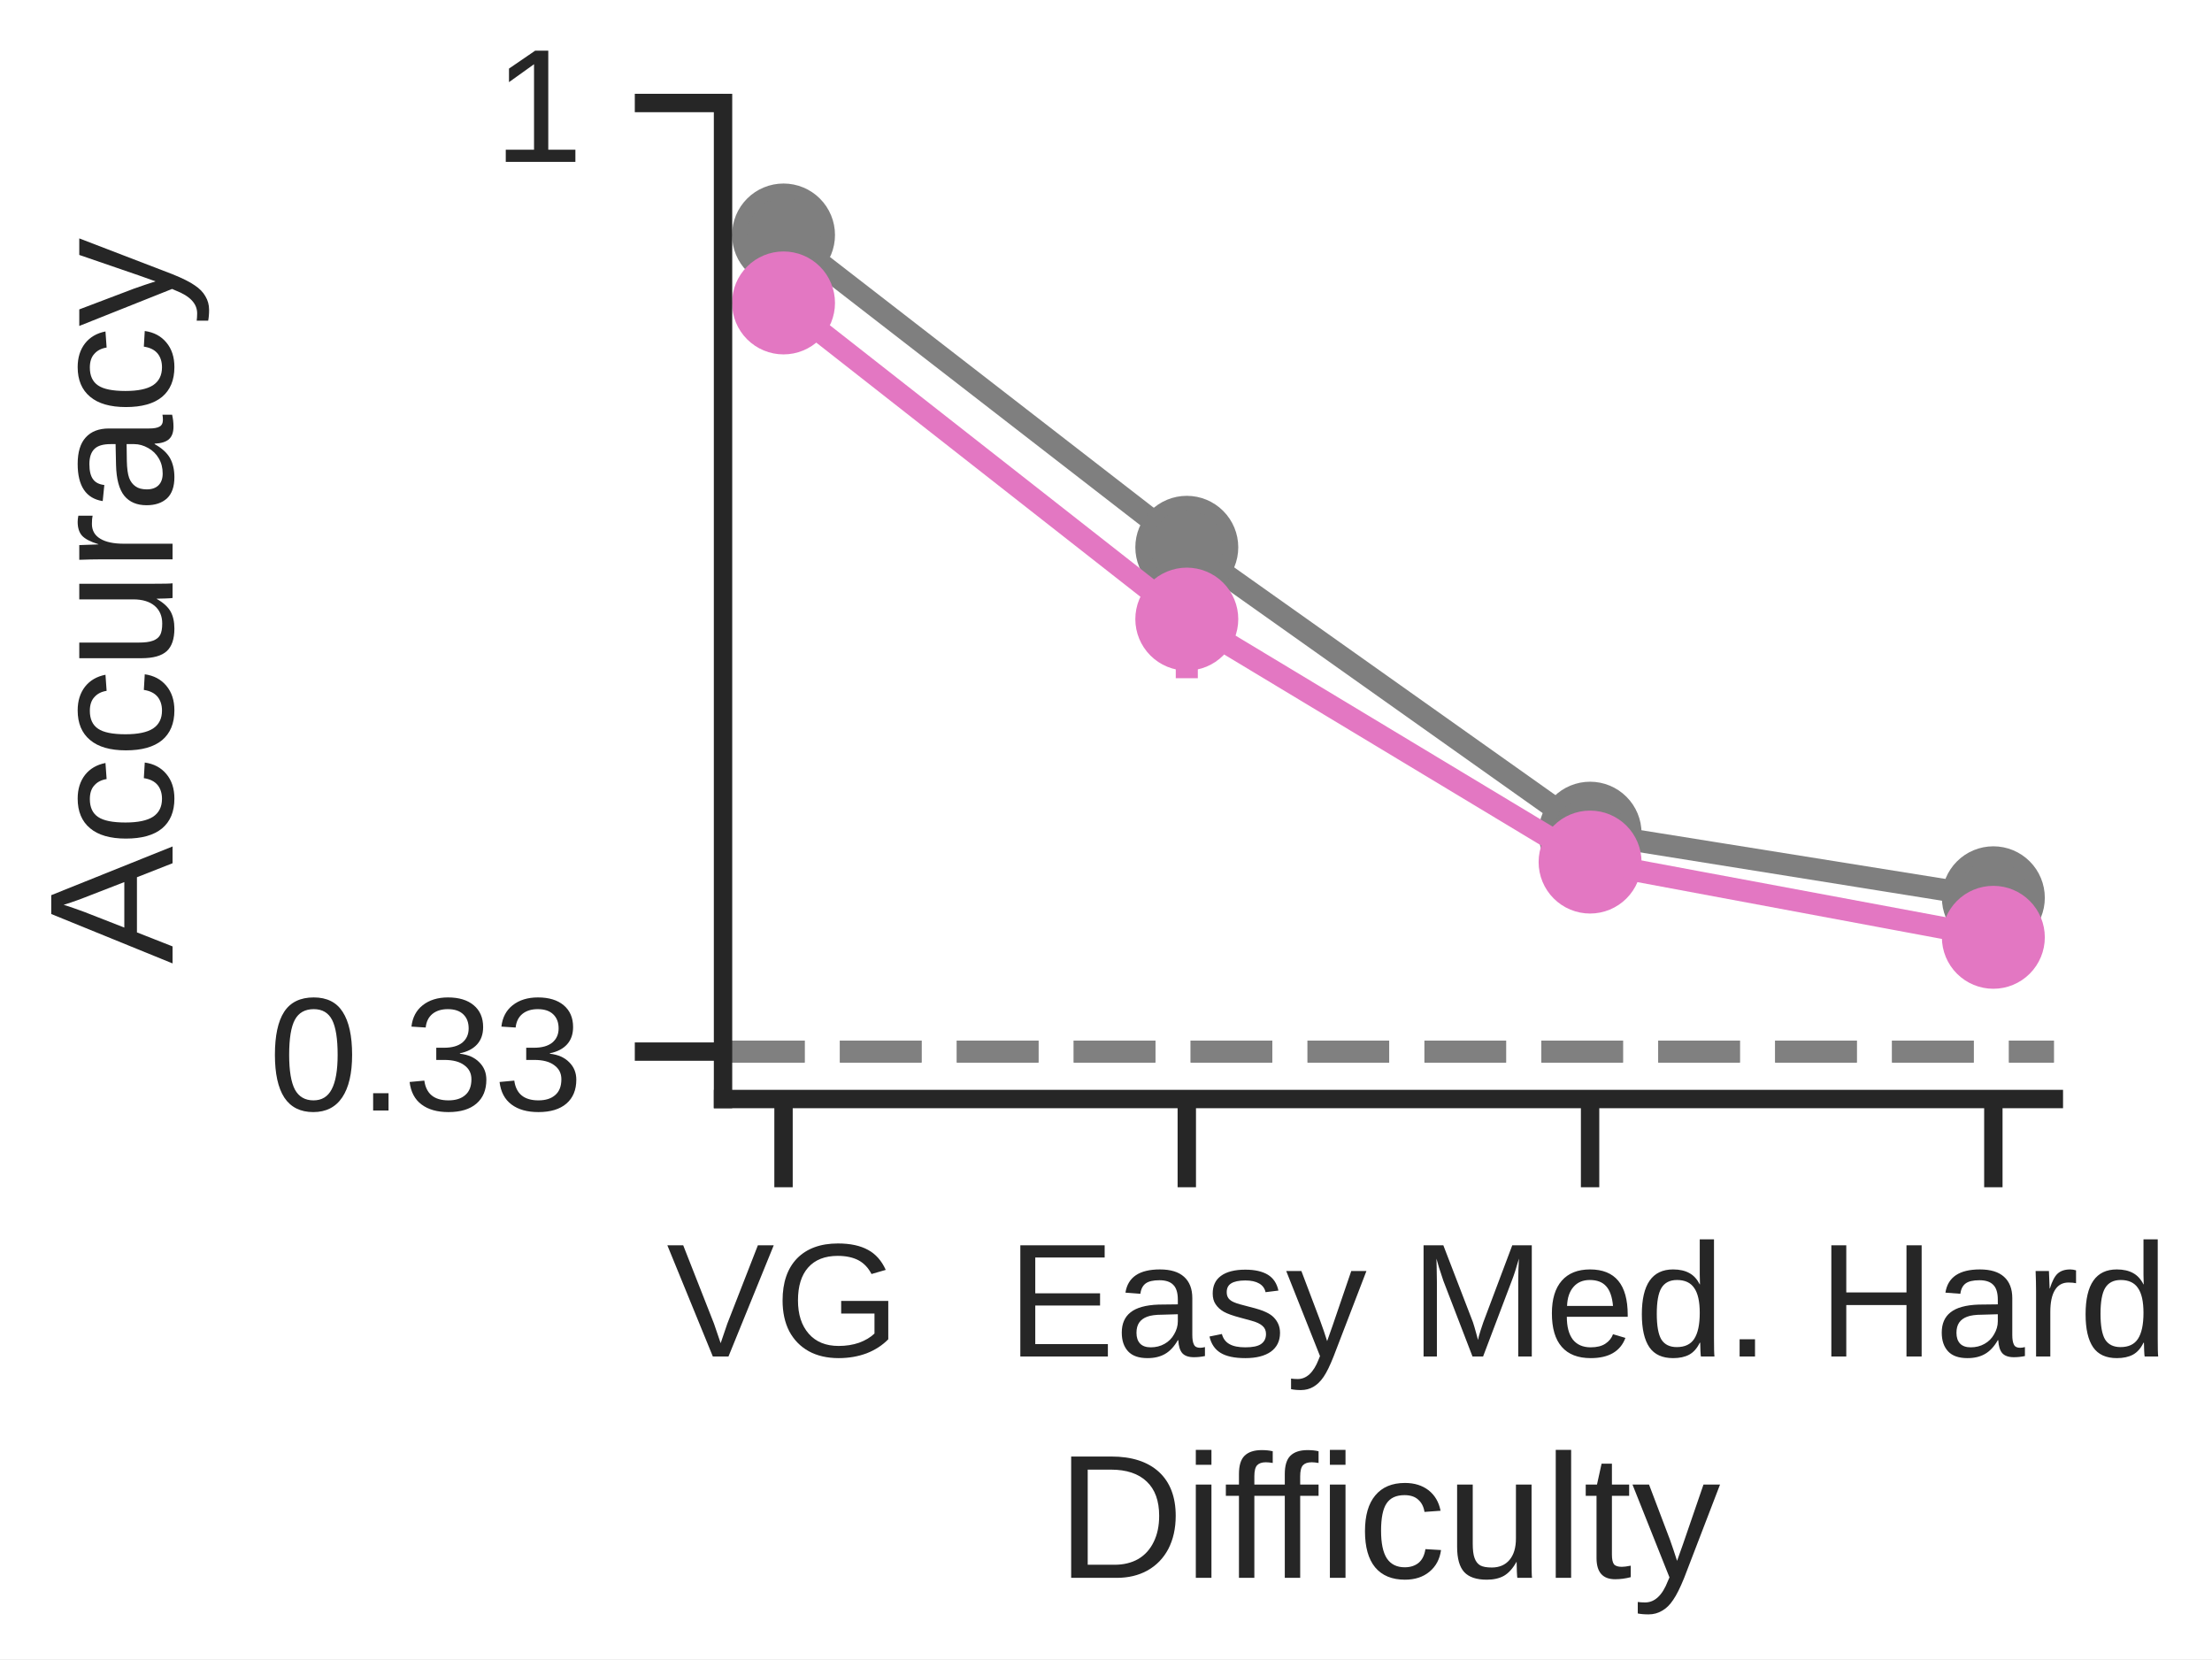
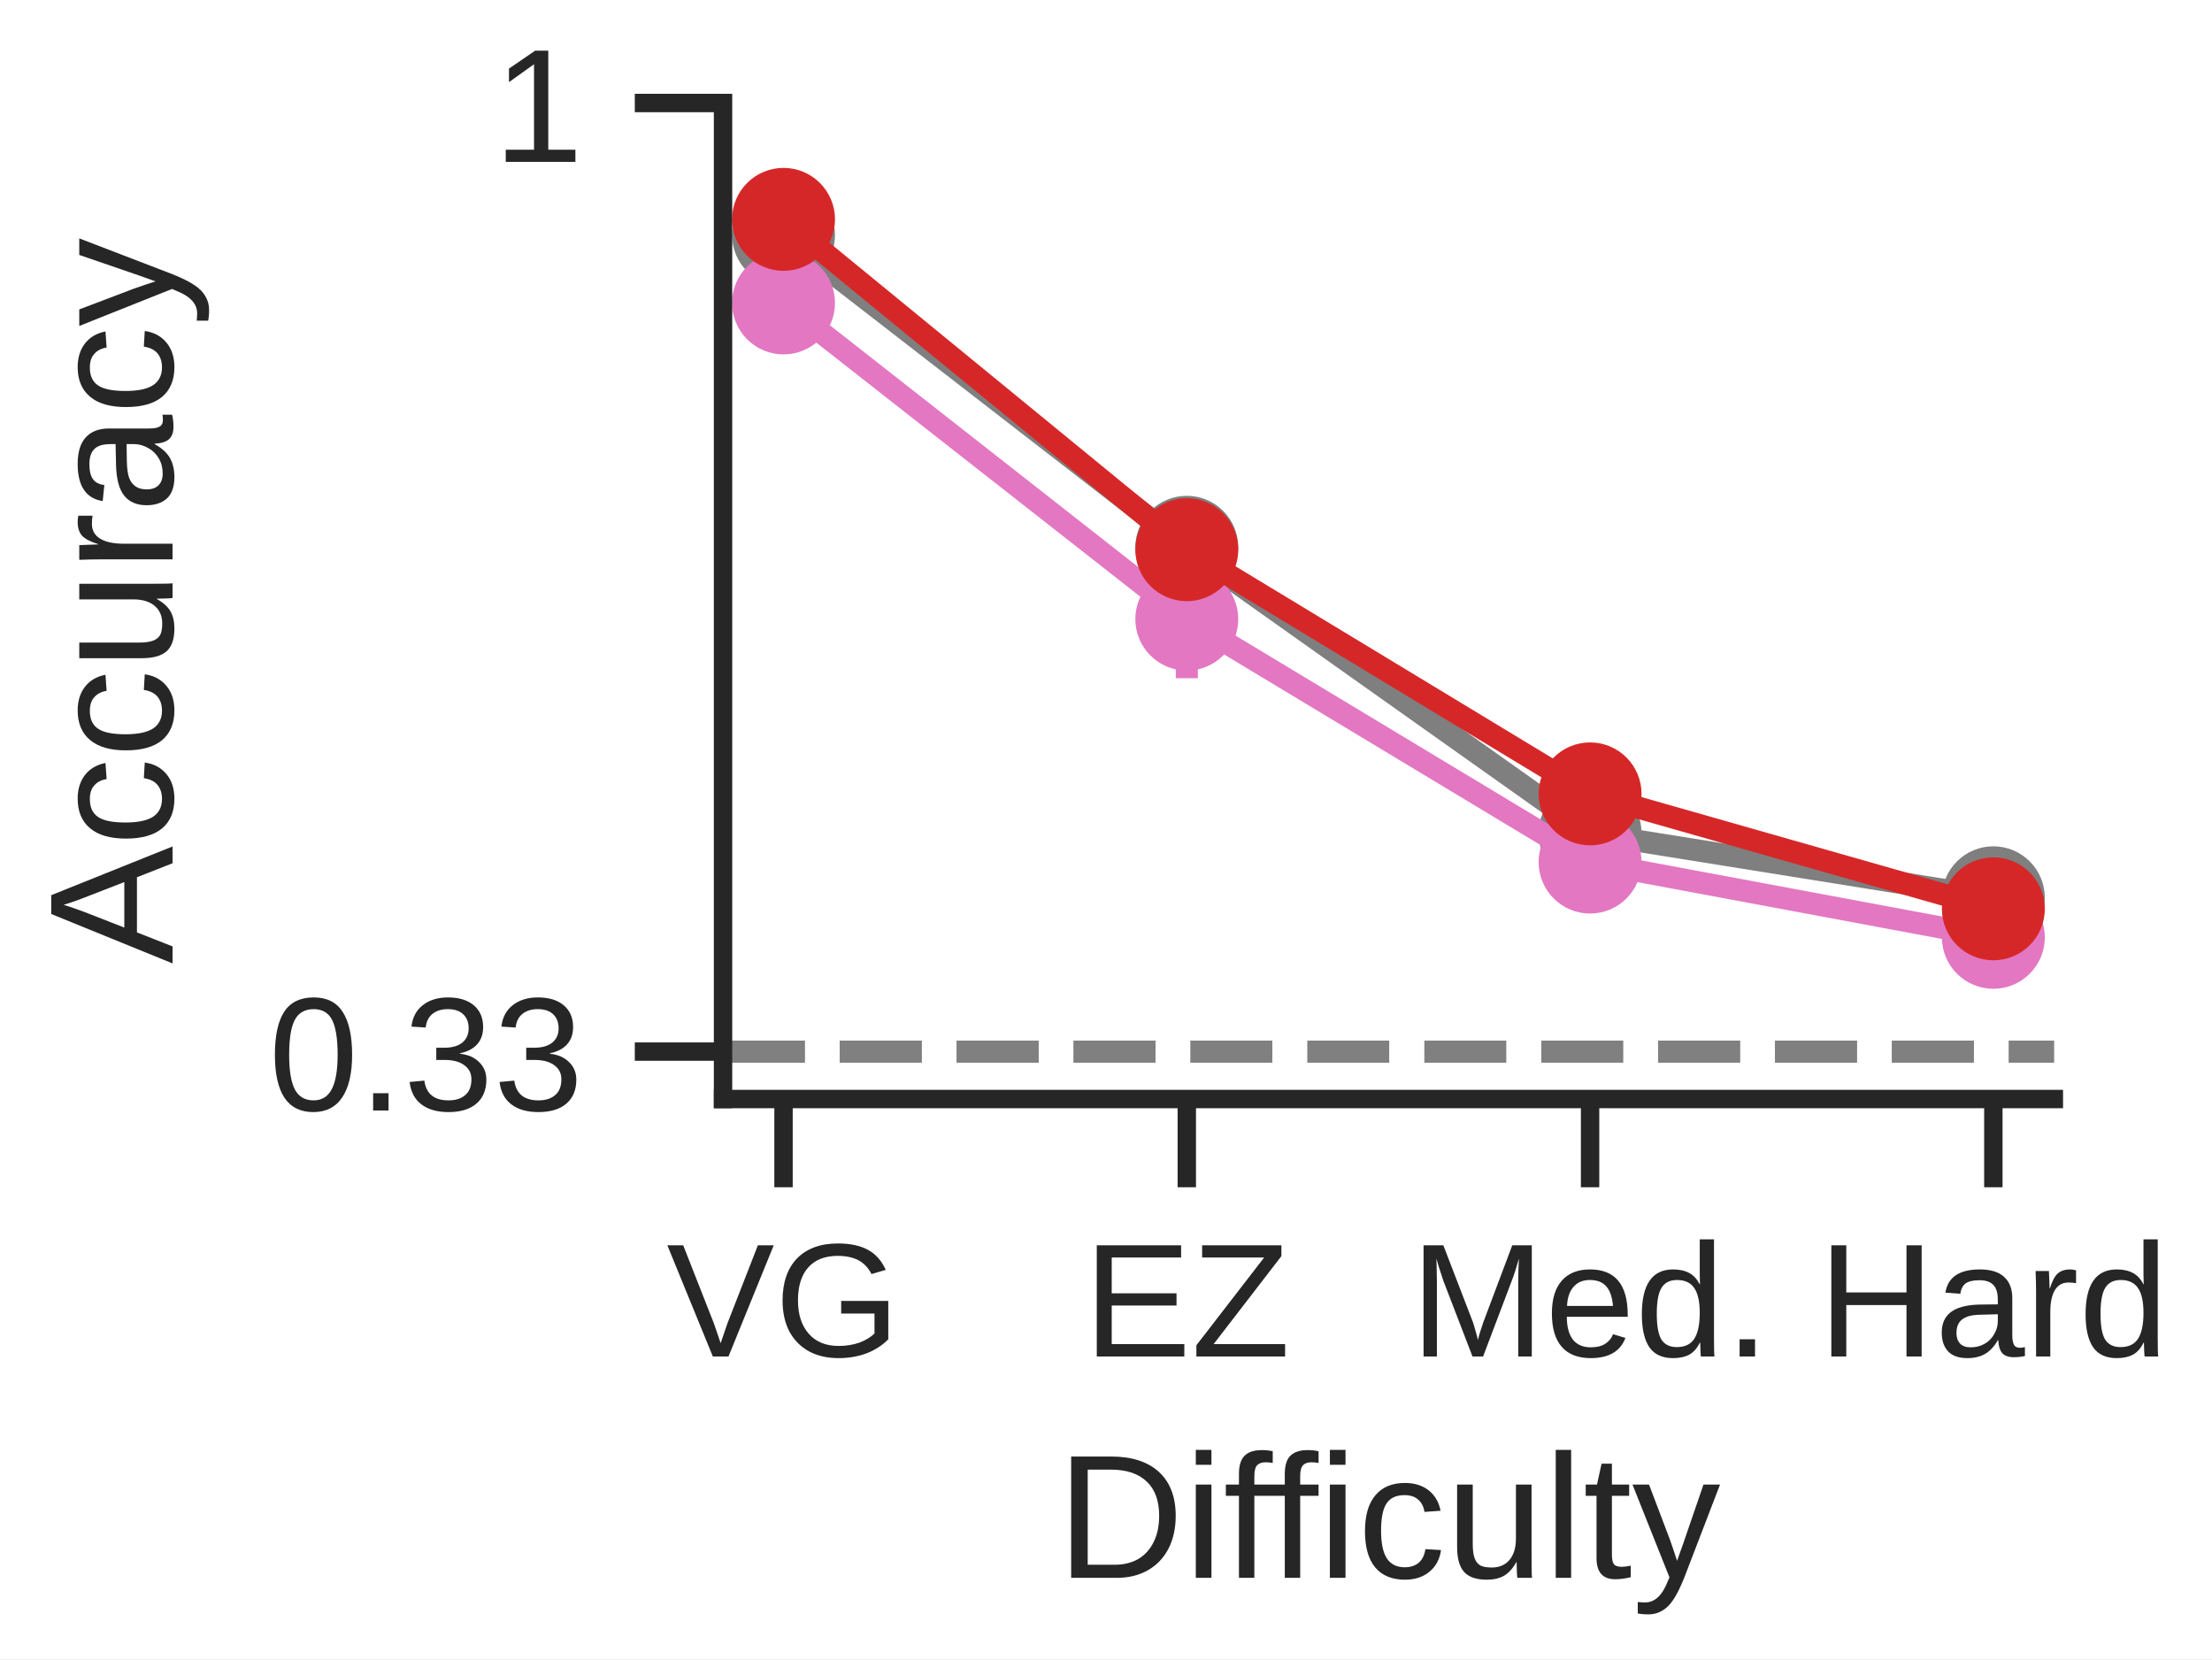
<svg xmlns="http://www.w3.org/2000/svg" xmlns:xlink="http://www.w3.org/1999/xlink" width="150.425pt" height="112.819pt" viewBox="0 0 150.425 112.819" version="1.1">
  <defs>
    <style type="text/css">*{stroke-linejoin: round; stroke-linecap: butt}</style>
  </defs>
  <g id="figure_1">
    <g id="patch_1">
      <path d="M 0 112.819  L 150.425 112.819  L 150.425 0  L 0 0  z " style="fill: #ffffff" />
    </g>
    <g id="axes_1">
      <g id="patch_2">
        <path d="M 49.169 74.733  L 139.67 74.733  L 139.67 7.004  L 49.169 7.004  z " style="fill: #ffffff" />
      </g>
      <g id="matplotlib.axis_1">
        <g id="xtick_1">
          <g id="line2d_1">
            <defs>
-               <path id="mbbf0d44eb8" d="M 0 0  L 0 6  " style="stroke: #262626; stroke-width: 1.25" />
+               <path id="mf503d1cf23" d="M 0 0  L 0 6  " style="stroke: #262626; stroke-width: 1.25" />
            </defs>
            <g>
-               <use xlink:href="#mbbf0d44eb8" x="53.283" y="74.733" style="fill: #262626; stroke: #262626; stroke-width: 1.25" />
+               <use xlink:href="#mf503d1cf23" x="53.283" y="74.733" style="fill: #262626; stroke: #262626; stroke-width: 1.25" />
            </g>
          </g>
          <g id="text_1">
-             <text style="font-size: 11px; font-family: 'Arial', 'DejaVu Sans', 'Liberation Sans', 'Bitstream Vera Sans', sans-serif; text-anchor: middle; fill: #262626" x="53.283" y="92.242" transform="rotate(-0 53.28289 92.24155)">VG</text>
+             <text style="font-size: 11px; font-family: 'Arial', 'DejaVu Sans', 'Liberation Sans', 'Bitstream Vera Sans', sans-serif; text-anchor: middle; fill: #262626" x="53.283" y="92.242" transform="rotate(-0 53.28289 92.24176)">VG</text>
          </g>
        </g>
        <g id="xtick_2">
          <g id="line2d_2">
            <g>
-               <use xlink:href="#mbbf0d44eb8" x="80.707" y="74.733" style="fill: #262626; stroke: #262626; stroke-width: 1.25" />
+               <use xlink:href="#mf503d1cf23" x="80.707" y="74.733" style="fill: #262626; stroke: #262626; stroke-width: 1.25" />
            </g>
          </g>
          <g id="text_2">
-             <text style="font-size: 11px; font-family: 'Arial', 'DejaVu Sans', 'Liberation Sans', 'Bitstream Vera Sans', sans-serif; text-anchor: middle; fill: #262626" x="80.707" y="92.242" transform="rotate(-0 80.70729 92.24155)">Easy</text>
+             <text style="font-size: 11px; font-family: 'Arial', 'DejaVu Sans', 'Liberation Sans', 'Bitstream Vera Sans', sans-serif; text-anchor: middle; fill: #262626" x="80.707" y="92.242" transform="rotate(-0 80.70729 92.24176)">EZ</text>
          </g>
        </g>
        <g id="xtick_3">
          <g id="line2d_3">
            <g>
-               <use xlink:href="#mbbf0d44eb8" x="108.132" y="74.733" style="fill: #262626; stroke: #262626; stroke-width: 1.25" />
+               <use xlink:href="#mf503d1cf23" x="108.132" y="74.733" style="fill: #262626; stroke: #262626; stroke-width: 1.25" />
            </g>
          </g>
          <g id="text_3">
-             <text style="font-size: 11px; font-family: 'Arial', 'DejaVu Sans', 'Liberation Sans', 'Bitstream Vera Sans', sans-serif; text-anchor: middle; fill: #262626" x="108.132" y="92.242" transform="rotate(-0 108.1317 92.24155)">Med.</text>
+             <text style="font-size: 11px; font-family: 'Arial', 'DejaVu Sans', 'Liberation Sans', 'Bitstream Vera Sans', sans-serif; text-anchor: middle; fill: #262626" x="108.132" y="92.242" transform="rotate(-0 108.1317 92.24176)">Med.</text>
          </g>
        </g>
        <g id="xtick_4">
          <g id="line2d_4">
            <g>
-               <use xlink:href="#mbbf0d44eb8" x="135.556" y="74.733" style="fill: #262626; stroke: #262626; stroke-width: 1.25" />
+               <use xlink:href="#mf503d1cf23" x="135.556" y="74.733" style="fill: #262626; stroke: #262626; stroke-width: 1.25" />
            </g>
          </g>
          <g id="text_4">
-             <text style="font-size: 11px; font-family: 'Arial', 'DejaVu Sans', 'Liberation Sans', 'Bitstream Vera Sans', sans-serif; text-anchor: middle; fill: #262626" x="135.556" y="92.242" transform="rotate(-0 135.5561 92.24155)">Hard</text>
+             <text style="font-size: 11px; font-family: 'Arial', 'DejaVu Sans', 'Liberation Sans', 'Bitstream Vera Sans', sans-serif; text-anchor: middle; fill: #262626" x="135.556" y="92.242" transform="rotate(-0 135.5561 92.24176)">Hard</text>
          </g>
        </g>
        <g id="text_5">
          <text style="font-size: 12px; font-family: 'Arial', 'DejaVu Sans', 'Liberation Sans', 'Bitstream Vera Sans', sans-serif; text-anchor: middle; fill: #262626" x="94.419" y="107.293" transform="rotate(-0 94.4195 107.293)">Difficulty</text>
        </g>
      </g>
      <g id="matplotlib.axis_2">
        <g id="ytick_1">
          <g id="line2d_5">
            <defs>
-               <path id="mc708933dd8" d="M 0 0  L -6 0  " style="stroke: #262626; stroke-width: 1.25" />
+               <path id="md54526a3af" d="M 0 0  L -6 0  " style="stroke: #262626; stroke-width: 1.25" />
            </defs>
            <g>
-               <use xlink:href="#mc708933dd8" x="49.169" y="71.508" style="fill: #262626; stroke: #262626; stroke-width: 1.25" />
+               <use xlink:href="#md54526a3af" x="49.169" y="71.508" style="fill: #262626; stroke: #262626; stroke-width: 1.25" />
            </g>
          </g>
          <g id="text_6">
-             <text style="font-size: 11px; font-family: 'Arial', 'DejaVu Sans', 'Liberation Sans', 'Bitstream Vera Sans', sans-serif; text-anchor: end; fill: #262626" x="39.669" y="75.512" transform="rotate(-0 39.66922 75.51221)">0.33</text>
+             <text style="font-size: 11px; font-family: 'Arial', 'DejaVu Sans', 'Liberation Sans', 'Bitstream Vera Sans', sans-serif; text-anchor: end; fill: #262626" x="39.669" y="75.512" transform="rotate(-0 39.66922 75.51242)">0.33</text>
          </g>
        </g>
        <g id="ytick_2">
          <g id="line2d_6">
            <g>
-               <use xlink:href="#mc708933dd8" x="49.169" y="7.004" style="fill: #262626; stroke: #262626; stroke-width: 1.25" />
+               <use xlink:href="#md54526a3af" x="49.169" y="7.004" style="fill: #262626; stroke: #262626; stroke-width: 1.25" />
            </g>
          </g>
          <g id="text_7">
            <text style="font-size: 11px; font-family: 'Arial', 'DejaVu Sans', 'Liberation Sans', 'Bitstream Vera Sans', sans-serif; text-anchor: end; fill: #262626" x="39.669" y="11.009" transform="rotate(-0 39.66922 11.00854)">1</text>
          </g>
        </g>
        <g id="text_8">
-           <text style="font-size: 12px; font-family: 'Arial', 'DejaVu Sans', 'Liberation Sans', 'Bitstream Vera Sans', sans-serif; text-anchor: middle; fill: #262626" x="11.737" y="40.869" transform="rotate(-90 11.73657 40.86882)">Accuracy</text>
+           <text style="font-size: 12px; font-family: 'Arial', 'DejaVu Sans', 'Liberation Sans', 'Bitstream Vera Sans', sans-serif; text-anchor: middle; fill: #262626" x="11.737" y="40.869" transform="rotate(-90 11.73657 40.86893)">Accuracy</text>
        </g>
      </g>
      <g id="LineCollection_1">
-         <path d="M 53.283 17.319  L 53.283 14.639  " clip-path="url(#pbf98d3159a)" style="fill: none; stroke: #7f7f7f; stroke-width: 1.5" />
-         <path d="M 80.707 38.96  L 80.707 35.472  " clip-path="url(#pbf98d3159a)" style="fill: none; stroke: #7f7f7f; stroke-width: 1.5" />
-         <path d="M 108.132 59.448  L 108.132 53.864  " clip-path="url(#pbf98d3159a)" style="fill: none; stroke: #7f7f7f; stroke-width: 1.5" />
-         <path d="M 135.556 63.101  L 135.556 58.995  " clip-path="url(#pbf98d3159a)" style="fill: none; stroke: #7f7f7f; stroke-width: 1.5" />
+         <path d="M 53.283 17.319  L 53.283 14.639  " clip-path="url(#p6c114f4bcf)" style="fill: none; stroke: #7f7f7f; stroke-width: 1.5" />
+         <path d="M 80.707 38.96  L 80.707 35.472  " clip-path="url(#p6c114f4bcf)" style="fill: none; stroke: #7f7f7f; stroke-width: 1.5" />
+         <path d="M 108.132 59.448  L 108.132 53.864  " clip-path="url(#p6c114f4bcf)" style="fill: none; stroke: #7f7f7f; stroke-width: 1.5" />
+         <path d="M 135.556 63.102  L 135.556 58.995  " clip-path="url(#p6c114f4bcf)" style="fill: none; stroke: #7f7f7f; stroke-width: 1.5" />
      </g>
      <g id="line2d_7">
-         <path d="M 49.169 71.508  L 139.67 71.508  " clip-path="url(#pbf98d3159a)" style="fill: none; stroke-dasharray: 5.55,2.4; stroke-dashoffset: 0; stroke: #808080; stroke-width: 1.5" />
+         <path d="M 49.169 71.508  L 139.67 71.508  " clip-path="url(#p6c114f4bcf)" style="fill: none; stroke-dasharray: 5.55,2.4; stroke-dashoffset: 0; stroke: #808080; stroke-width: 1.5" />
      </g>
      <g id="LineCollection_2">
-         <path d="M 53.283 22.978  L 53.283 18.221  " clip-path="url(#pbf98d3159a)" style="fill: none; stroke: #e377c2; stroke-width: 1.5" />
-         <path d="M 80.707 46.117  L 80.707 38.08  " clip-path="url(#pbf98d3159a)" style="fill: none; stroke: #e377c2; stroke-width: 1.5" />
-         <path d="M 108.132 60.323  L 108.132 56.916  " clip-path="url(#pbf98d3159a)" style="fill: none; stroke: #e377c2; stroke-width: 1.5" />
-         <path d="M 135.556 65.763  L 135.556 61.708  " clip-path="url(#pbf98d3159a)" style="fill: none; stroke: #e377c2; stroke-width: 1.5" />
+         <path d="M 53.283 22.978  L 53.283 18.221  " clip-path="url(#p6c114f4bcf)" style="fill: none; stroke: #e377c2; stroke-width: 1.5" />
+         <path d="M 80.707 46.117  L 80.707 38.08  " clip-path="url(#p6c114f4bcf)" style="fill: none; stroke: #e377c2; stroke-width: 1.5" />
+         <path d="M 108.132 60.324  L 108.132 56.916  " clip-path="url(#p6c114f4bcf)" style="fill: none; stroke: #e377c2; stroke-width: 1.5" />
+         <path d="M 135.556 65.763  L 135.556 61.708  " clip-path="url(#p6c114f4bcf)" style="fill: none; stroke: #e377c2; stroke-width: 1.5" />
      </g>
      <g id="line2d_8">
-         <path d="M 49.169 71.508  L 139.67 71.508  " clip-path="url(#pbf98d3159a)" style="fill: none; stroke-dasharray: 5.55,2.4; stroke-dashoffset: 0; stroke: #808080; stroke-width: 1.5" />
+         <path d="M 49.169 71.508  L 139.67 71.508  " clip-path="url(#p6c114f4bcf)" style="fill: none; stroke-dasharray: 5.55,2.4; stroke-dashoffset: 0; stroke: #808080; stroke-width: 1.5" />
+       </g>
+       <g id="LineCollection_3">
+         <path d="M 53.283 15.793  L 53.283 14.039  " clip-path="url(#p6c114f4bcf)" style="fill: none; stroke: #d62728; stroke-width: 1.5" />
+         <path d="M 80.707 38.77  L 80.707 35.985  " clip-path="url(#p6c114f4bcf)" style="fill: none; stroke: #d62728; stroke-width: 1.5" />
+         <path d="M 108.132 55.264  L 108.132 52.703  " clip-path="url(#p6c114f4bcf)" style="fill: none; stroke: #d62728; stroke-width: 1.5" />
+         <path d="M 135.556 62.84  L 135.556 60.759  " clip-path="url(#p6c114f4bcf)" style="fill: none; stroke: #d62728; stroke-width: 1.5" />
      </g>
      <g id="line2d_9">
-         <path d="M 53.283 15.979  L 80.707 37.216  L 108.132 56.656  L 135.556 61.048  " clip-path="url(#pbf98d3159a)" style="fill: none; stroke: #7f7f7f; stroke-width: 1.5; stroke-linecap: round" />
+         <path d="M 49.169 71.508  L 139.67 71.508  " clip-path="url(#p6c114f4bcf)" style="fill: none; stroke-dasharray: 5.55,2.4; stroke-dashoffset: 0; stroke: #808080; stroke-width: 1.5" />
+       </g>
+       <g id="line2d_10">
+         <path d="M 53.283 15.979  L 80.707 37.216  L 108.132 56.656  L 135.556 61.048  " clip-path="url(#p6c114f4bcf)" style="fill: none; stroke: #7f7f7f; stroke-width: 1.5; stroke-linecap: round" />
        <defs>
-           <path id="m3dd9456cfc" d="M 0 3  C 0.796 3 1.559 2.684 2.121 2.121  C 2.684 1.559 3 0.796 3 0  C 3 -0.796 2.684 -1.559 2.121 -2.121  C 1.559 -2.684 0.796 -3 0 -3  C -0.796 -3 -1.559 -2.684 -2.121 -2.121  C -2.684 -1.559 -3 -0.796 -3 0  C -3 0.796 -2.684 1.559 -2.121 2.121  C -1.559 2.684 -0.796 3 0 3  z " style="stroke: #7f7f7f" />
+           <path id="mb3b7dbf5da" d="M 0 3  C 0.796 3 1.559 2.684 2.121 2.121  C 2.684 1.559 3 0.796 3 0  C 3 -0.796 2.684 -1.559 2.121 -2.121  C 1.559 -2.684 0.796 -3 0 -3  C -0.796 -3 -1.559 -2.684 -2.121 -2.121  C -2.684 -1.559 -3 -0.796 -3 0  C -3 0.796 -2.684 1.559 -2.121 2.121  C -1.559 2.684 -0.796 3 0 3  z " style="stroke: #7f7f7f" />
        </defs>
-         <g clip-path="url(#pbf98d3159a)">
-           <use xlink:href="#m3dd9456cfc" x="53.283" y="15.979" style="fill: #7f7f7f; stroke: #7f7f7f" />
-           <use xlink:href="#m3dd9456cfc" x="80.707" y="37.216" style="fill: #7f7f7f; stroke: #7f7f7f" />
-           <use xlink:href="#m3dd9456cfc" x="108.132" y="56.656" style="fill: #7f7f7f; stroke: #7f7f7f" />
-           <use xlink:href="#m3dd9456cfc" x="135.556" y="61.048" style="fill: #7f7f7f; stroke: #7f7f7f" />
+         <g clip-path="url(#p6c114f4bcf)">
+           <use xlink:href="#mb3b7dbf5da" x="53.283" y="15.979" style="fill: #7f7f7f; stroke: #7f7f7f" />
+           <use xlink:href="#mb3b7dbf5da" x="80.707" y="37.216" style="fill: #7f7f7f; stroke: #7f7f7f" />
+           <use xlink:href="#mb3b7dbf5da" x="108.132" y="56.656" style="fill: #7f7f7f; stroke: #7f7f7f" />
+           <use xlink:href="#mb3b7dbf5da" x="135.556" y="61.048" style="fill: #7f7f7f; stroke: #7f7f7f" />
        </g>
      </g>
-       <g id="line2d_10">
-         <path d="M 53.283 20.599  L 80.707 42.099  L 108.132 58.62  L 135.556 63.736  " clip-path="url(#pbf98d3159a)" style="fill: none; stroke: #e377c2; stroke-width: 1.5; stroke-linecap: round" />
+       <g id="line2d_11">
+         <path d="M 53.283 20.599  L 80.707 42.099  L 108.132 58.62  L 135.556 63.736  " clip-path="url(#p6c114f4bcf)" style="fill: none; stroke: #e377c2; stroke-width: 1.5; stroke-linecap: round" />
        <defs>
-           <path id="m0e9e21b2fb" d="M 0 3  C 0.796 3 1.559 2.684 2.121 2.121  C 2.684 1.559 3 0.796 3 0  C 3 -0.796 2.684 -1.559 2.121 -2.121  C 1.559 -2.684 0.796 -3 0 -3  C -0.796 -3 -1.559 -2.684 -2.121 -2.121  C -2.684 -1.559 -3 -0.796 -3 0  C -3 0.796 -2.684 1.559 -2.121 2.121  C -1.559 2.684 -0.796 3 0 3  z " style="stroke: #e377c2" />
+           <path id="mec7ebba370" d="M 0 3  C 0.796 3 1.559 2.684 2.121 2.121  C 2.684 1.559 3 0.796 3 0  C 3 -0.796 2.684 -1.559 2.121 -2.121  C 1.559 -2.684 0.796 -3 0 -3  C -0.796 -3 -1.559 -2.684 -2.121 -2.121  C -2.684 -1.559 -3 -0.796 -3 0  C -3 0.796 -2.684 1.559 -2.121 2.121  C -1.559 2.684 -0.796 3 0 3  z " style="stroke: #e377c2" />
        </defs>
-         <g clip-path="url(#pbf98d3159a)">
-           <use xlink:href="#m0e9e21b2fb" x="53.283" y="20.599" style="fill: #e377c2; stroke: #e377c2" />
-           <use xlink:href="#m0e9e21b2fb" x="80.707" y="42.099" style="fill: #e377c2; stroke: #e377c2" />
-           <use xlink:href="#m0e9e21b2fb" x="108.132" y="58.62" style="fill: #e377c2; stroke: #e377c2" />
-           <use xlink:href="#m0e9e21b2fb" x="135.556" y="63.736" style="fill: #e377c2; stroke: #e377c2" />
+         <g clip-path="url(#p6c114f4bcf)">
+           <use xlink:href="#mec7ebba370" x="53.283" y="20.599" style="fill: #e377c2; stroke: #e377c2" />
+           <use xlink:href="#mec7ebba370" x="80.707" y="42.099" style="fill: #e377c2; stroke: #e377c2" />
+           <use xlink:href="#mec7ebba370" x="108.132" y="58.62" style="fill: #e377c2; stroke: #e377c2" />
+           <use xlink:href="#mec7ebba370" x="135.556" y="63.736" style="fill: #e377c2; stroke: #e377c2" />
+         </g>
+       </g>
+       <g id="line2d_12">
+         <path d="M 53.283 14.916  L 80.707 37.378  L 108.132 53.984  L 135.556 61.799  " clip-path="url(#p6c114f4bcf)" style="fill: none; stroke: #d62728; stroke-width: 1.5; stroke-linecap: round" />
+         <defs>
+           <path id="m3fbb56c325" d="M 0 3  C 0.796 3 1.559 2.684 2.121 2.121  C 2.684 1.559 3 0.796 3 0  C 3 -0.796 2.684 -1.559 2.121 -2.121  C 1.559 -2.684 0.796 -3 0 -3  C -0.796 -3 -1.559 -2.684 -2.121 -2.121  C -2.684 -1.559 -3 -0.796 -3 0  C -3 0.796 -2.684 1.559 -2.121 2.121  C -1.559 2.684 -0.796 3 0 3  z " style="stroke: #d62728" />
+         </defs>
+         <g clip-path="url(#p6c114f4bcf)">
+           <use xlink:href="#m3fbb56c325" x="53.283" y="14.916" style="fill: #d62728; stroke: #d62728" />
+           <use xlink:href="#m3fbb56c325" x="80.707" y="37.378" style="fill: #d62728; stroke: #d62728" />
+           <use xlink:href="#m3fbb56c325" x="108.132" y="53.984" style="fill: #d62728; stroke: #d62728" />
+           <use xlink:href="#m3fbb56c325" x="135.556" y="61.799" style="fill: #d62728; stroke: #d62728" />
        </g>
      </g>
      <g id="patch_3">
        <path d="M 49.169 74.733  L 49.169 7.004  " style="fill: none; stroke: #262626; stroke-width: 1.25; stroke-linejoin: miter; stroke-linecap: square" />
      </g>
      <g id="patch_4">
        <path d="M 49.169 74.733  L 139.67 74.733  " style="fill: none; stroke: #262626; stroke-width: 1.25; stroke-linejoin: miter; stroke-linecap: square" />
      </g>
      <g id="legend_1" />
    </g>
  </g>
  <defs>
-     <clipPath id="pbf98d3159a">
+     <clipPath id="p6c114f4bcf">
      <rect x="49.169" y="7.004" width="90.501" height="67.729" />
    </clipPath>
  </defs>
</svg>
